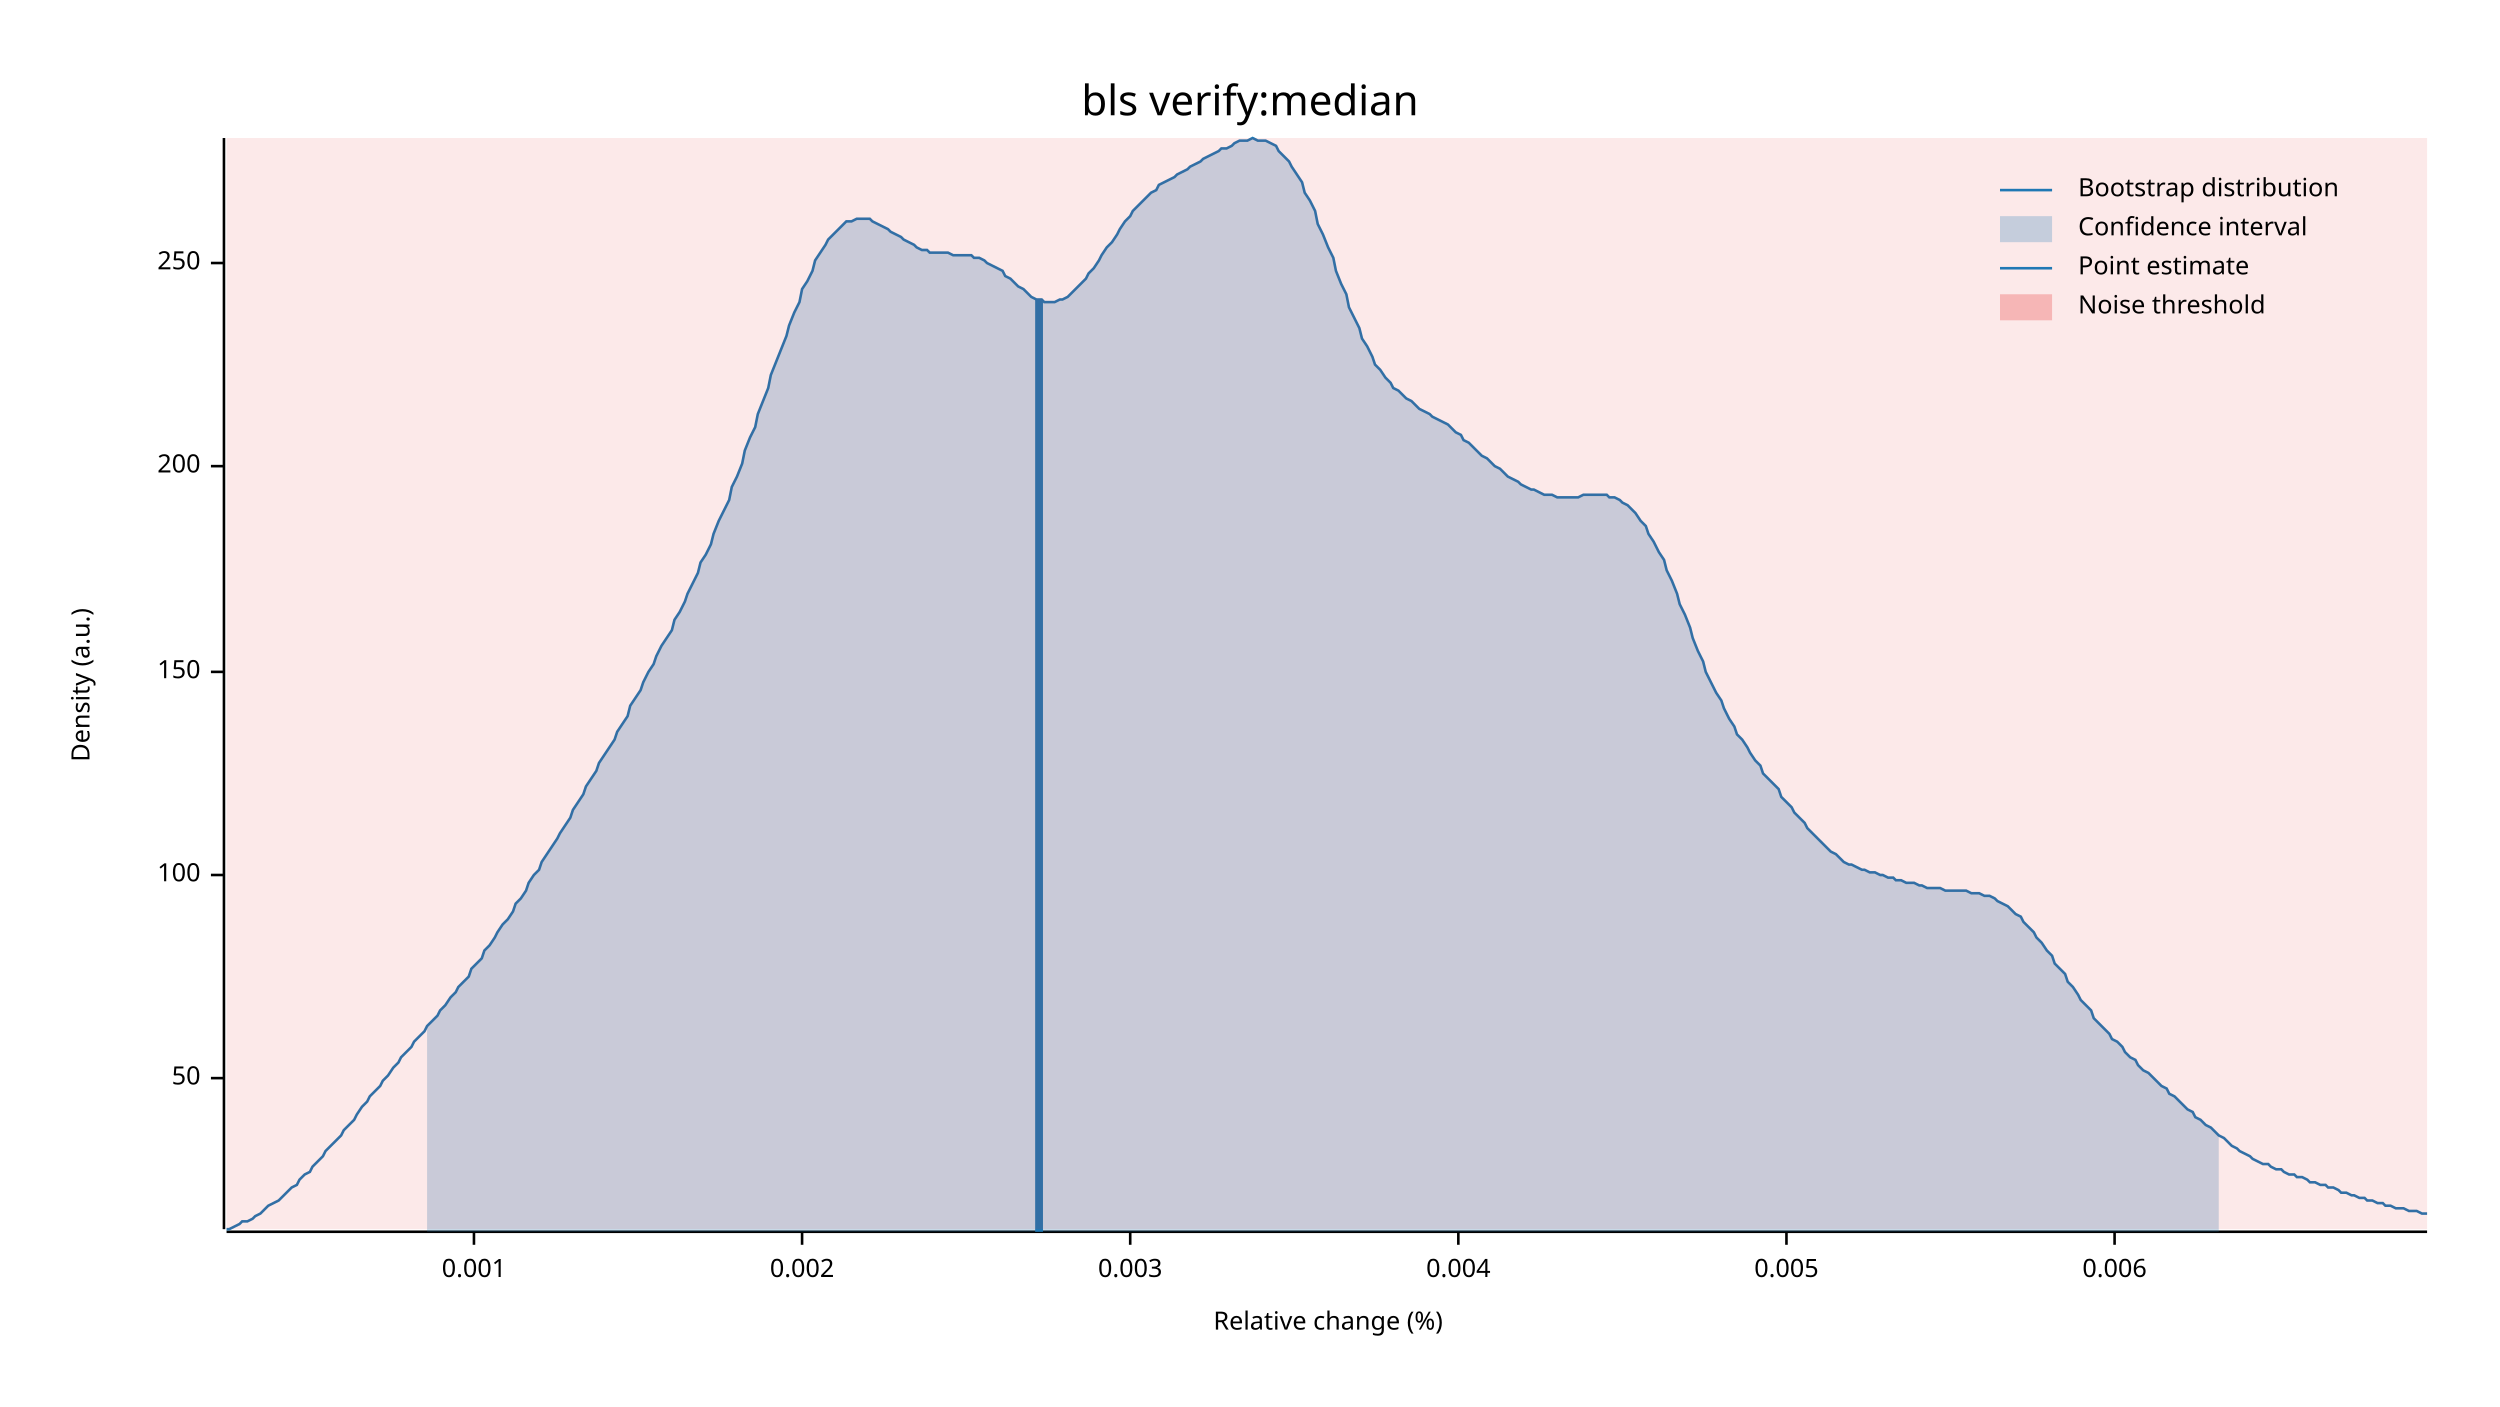
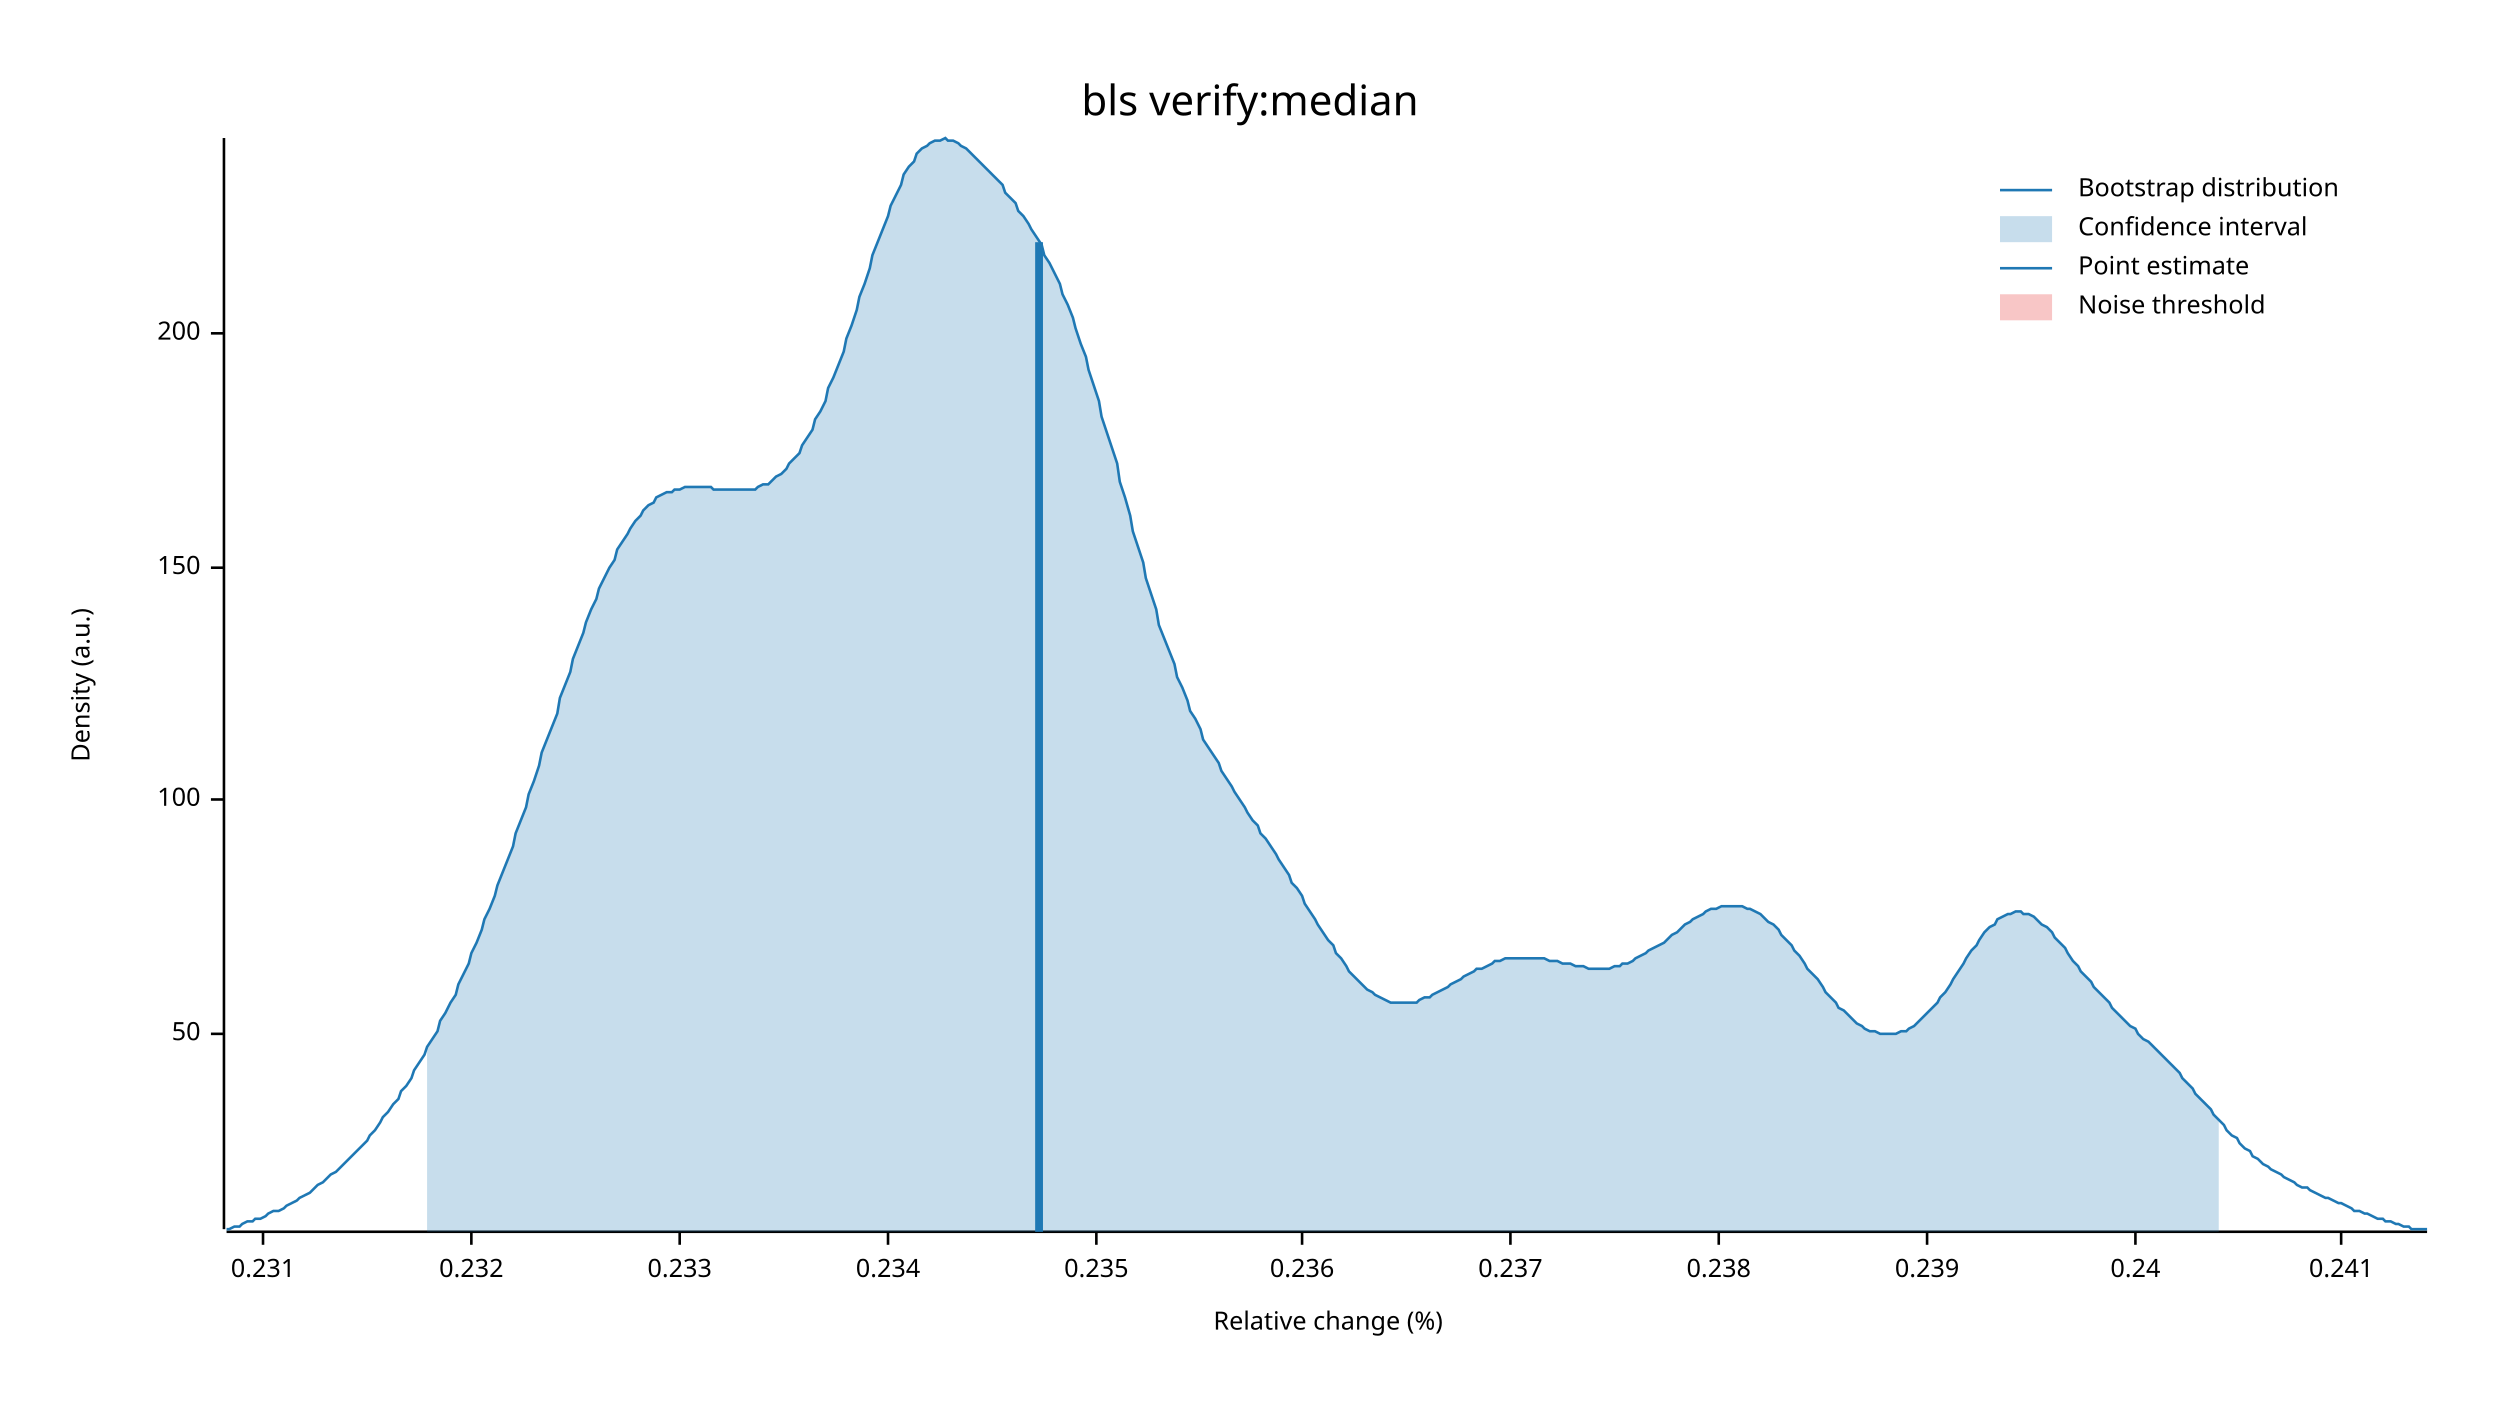
<svg xmlns="http://www.w3.org/2000/svg" width="960" height="540" viewBox="0 0 960 540">
  <text x="480" y="32" dy="0.76em" text-anchor="middle" font-family="sans-serif" font-size="16.129" opacity="1" fill="#000000">
bls verify:median
</text>
  <text x="27" y="263" dy="0.76em" text-anchor="middle" font-family="sans-serif" font-size="9.677" opacity="1" fill="#000000" transform="rotate(270, 27, 263)">
Density (a.u.)
</text>
  <text x="510" y="513" dy="-0.5ex" text-anchor="middle" font-family="sans-serif" font-size="9.677" opacity="1" fill="#000000">
Relative change (%)
</text>
  <polyline fill="none" opacity="1" stroke="#000000" stroke-width="1" points="86,53 86,472 " />
-   <text x="77" y="414" dy="0.5ex" text-anchor="end" font-family="sans-serif" font-size="9.677" opacity="1" fill="#000000">
+   <text x="77" y="397" dy="0.5ex" text-anchor="end" font-family="sans-serif" font-size="9.677" opacity="1" fill="#000000">
50
</text>
-   <polyline fill="none" opacity="1" stroke="#000000" stroke-width="1" points="81,414 86,414 " />
-   <text x="77" y="336" dy="0.5ex" text-anchor="end" font-family="sans-serif" font-size="9.677" opacity="1" fill="#000000">
+   <polyline fill="none" opacity="1" stroke="#000000" stroke-width="1" points="81,397 86,397 " />
+   <text x="77" y="307" dy="0.5ex" text-anchor="end" font-family="sans-serif" font-size="9.677" opacity="1" fill="#000000">
100
</text>
-   <polyline fill="none" opacity="1" stroke="#000000" stroke-width="1" points="81,336 86,336 " />
-   <text x="77" y="258" dy="0.5ex" text-anchor="end" font-family="sans-serif" font-size="9.677" opacity="1" fill="#000000">
+   <polyline fill="none" opacity="1" stroke="#000000" stroke-width="1" points="81,307 86,307 " />
+   <text x="77" y="218" dy="0.5ex" text-anchor="end" font-family="sans-serif" font-size="9.677" opacity="1" fill="#000000">
150
</text>
-   <polyline fill="none" opacity="1" stroke="#000000" stroke-width="1" points="81,258 86,258 " />
-   <text x="77" y="179" dy="0.5ex" text-anchor="end" font-family="sans-serif" font-size="9.677" opacity="1" fill="#000000">
+   <polyline fill="none" opacity="1" stroke="#000000" stroke-width="1" points="81,218 86,218 " />
+   <text x="77" y="128" dy="0.5ex" text-anchor="end" font-family="sans-serif" font-size="9.677" opacity="1" fill="#000000">
200
</text>
-   <polyline fill="none" opacity="1" stroke="#000000" stroke-width="1" points="81,179 86,179 " />
-   <text x="77" y="101" dy="0.5ex" text-anchor="end" font-family="sans-serif" font-size="9.677" opacity="1" fill="#000000">
- 250
+   <polyline fill="none" opacity="1" stroke="#000000" stroke-width="1" points="81,128 86,128 " />
+   <polyline fill="none" opacity="1" stroke="#000000" stroke-width="1" points="87,473 932,473 " />
+   <text x="101" y="483" dy="0.76em" text-anchor="middle" font-family="sans-serif" font-size="9.677" opacity="1" fill="#000000">
+ 0.231
</text>
-   <polyline fill="none" opacity="1" stroke="#000000" stroke-width="1" points="81,101 86,101 " />
-   <polyline fill="none" opacity="1" stroke="#000000" stroke-width="1" points="87,473 932,473 " />
-   <text x="182" y="483" dy="0.76em" text-anchor="middle" font-family="sans-serif" font-size="9.677" opacity="1" fill="#000000">
- 0.001
+   <polyline fill="none" opacity="1" stroke="#000000" stroke-width="1" points="101,473 101,478 " />
+   <text x="181" y="483" dy="0.76em" text-anchor="middle" font-family="sans-serif" font-size="9.677" opacity="1" fill="#000000">
+ 0.232
</text>
-   <polyline fill="none" opacity="1" stroke="#000000" stroke-width="1" points="182,473 182,478 " />
-   <text x="308" y="483" dy="0.76em" text-anchor="middle" font-family="sans-serif" font-size="9.677" opacity="1" fill="#000000">
- 0.002
+   <polyline fill="none" opacity="1" stroke="#000000" stroke-width="1" points="181,473 181,478 " />
+   <text x="261" y="483" dy="0.76em" text-anchor="middle" font-family="sans-serif" font-size="9.677" opacity="1" fill="#000000">
+ 0.233
</text>
-   <polyline fill="none" opacity="1" stroke="#000000" stroke-width="1" points="308,473 308,478 " />
-   <text x="434" y="483" dy="0.76em" text-anchor="middle" font-family="sans-serif" font-size="9.677" opacity="1" fill="#000000">
- 0.003
+   <polyline fill="none" opacity="1" stroke="#000000" stroke-width="1" points="261,473 261,478 " />
+   <text x="341" y="483" dy="0.76em" text-anchor="middle" font-family="sans-serif" font-size="9.677" opacity="1" fill="#000000">
+ 0.234
</text>
-   <polyline fill="none" opacity="1" stroke="#000000" stroke-width="1" points="434,473 434,478 " />
-   <text x="560" y="483" dy="0.76em" text-anchor="middle" font-family="sans-serif" font-size="9.677" opacity="1" fill="#000000">
- 0.004
+   <polyline fill="none" opacity="1" stroke="#000000" stroke-width="1" points="341,473 341,478 " />
+   <text x="421" y="483" dy="0.76em" text-anchor="middle" font-family="sans-serif" font-size="9.677" opacity="1" fill="#000000">
+ 0.235
</text>
-   <polyline fill="none" opacity="1" stroke="#000000" stroke-width="1" points="560,473 560,478 " />
-   <text x="686" y="483" dy="0.76em" text-anchor="middle" font-family="sans-serif" font-size="9.677" opacity="1" fill="#000000">
- 0.005
+   <polyline fill="none" opacity="1" stroke="#000000" stroke-width="1" points="421,473 421,478 " />
+   <text x="500" y="483" dy="0.76em" text-anchor="middle" font-family="sans-serif" font-size="9.677" opacity="1" fill="#000000">
+ 0.236
</text>
-   <polyline fill="none" opacity="1" stroke="#000000" stroke-width="1" points="686,473 686,478 " />
-   <text x="812" y="483" dy="0.76em" text-anchor="middle" font-family="sans-serif" font-size="9.677" opacity="1" fill="#000000">
- 0.006
+   <polyline fill="none" opacity="1" stroke="#000000" stroke-width="1" points="500,473 500,478 " />
+   <text x="580" y="483" dy="0.76em" text-anchor="middle" font-family="sans-serif" font-size="9.677" opacity="1" fill="#000000">
+ 0.237
</text>
-   <polyline fill="none" opacity="1" stroke="#000000" stroke-width="1" points="812,473 812,478 " />
-   <polyline fill="none" opacity="1" stroke="#1F78B4" stroke-width="1" points="87,472 88,472 90,471 92,470 93,469 95,469 97,468 98,467 100,466 102,464 103,463 105,462 107,461 109,459 110,458 112,456 114,455 115,453 117,451 119,450 120,448 122,446 124,444 125,442 127,440 129,438 131,436 132,434 134,432 136,430 137,428 139,425 141,423 142,421 144,419 146,417 147,415 149,413 151,410 153,408 154,406 156,404 158,402 159,400 161,398 163,396 164,394 166,392 168,390 169,388 171,386 173,383 175,381 176,379 178,377 180,375 181,372 183,370 185,368 186,365 188,363 190,360 191,358 193,355 195,353 197,350 198,347 200,345 202,342 203,339 205,336 207,334 208,331 210,328 212,325 214,322 215,320 217,317 219,314 220,311 222,308 224,305 225,302 227,299 229,296 230,293 232,290 234,287 236,284 237,281 239,278 241,275 242,271 244,268 246,265 247,262 249,258 251,255 252,252 254,248 256,245 258,242 259,238 261,235 263,231 264,228 266,224 268,220 269,216 271,213 273,209 274,205 276,200 278,196 280,192 281,187 283,183 285,178 286,173 288,168 290,164 291,159 293,154 295,149 296,144 298,139 300,134 302,129 303,125 305,120 307,116 308,111 310,108 312,104 313,100 315,97 317,94 318,92 320,90 322,88 324,86 325,85 327,85 329,84 330,84 332,84 334,84 335,85 337,86 339,87 341,88 342,89 344,90 346,91 347,92 349,93 351,94 352,95 354,96 356,96 357,97 359,97 361,97 363,97 364,97 366,98 368,98 369,98 371,98 373,98 374,99 376,99 378,100 379,101 381,102 383,103 385,104 386,106 388,107 390,109 391,110 393,111 395,113 396,114 398,115 400,115 401,116 403,116 405,116 407,115 408,115 410,114 412,112 413,111 415,109 417,107 418,105 420,103 422,100 423,98 425,95 427,93 429,90 430,88 432,85 434,83 435,81 437,79 439,77 440,76 442,74 444,73 445,71 447,70 449,69 451,68 452,67 454,66 456,65 457,64 459,63 461,62 462,61 464,60 466,59 468,58 469,57 471,57 473,56 474,55 476,54 478,54 479,54 481,53 483,54 484,54 486,54 488,55 490,56 491,58 493,60 495,62 496,64 498,67 500,70 501,74 503,77 505,81 506,86 508,90 510,95 512,99 513,104 515,109 517,113 518,118 520,122 522,126 523,130 525,133 527,137 528,140 530,142 532,145 534,147 535,149 537,150 539,152 540,153 542,154 544,156 545,157 547,158 549,159 550,160 552,161 554,162 556,163 557,164 559,166 561,167 562,169 564,170 566,172 567,173 569,175 571,176 573,178 574,179 576,180 578,182 579,183 581,184 583,185 584,186 586,187 588,188 589,188 591,189 593,190 595,190 596,190 598,191 600,191 601,191 603,191 605,191 606,191 608,190 610,190 611,190 613,190 615,190 617,190 618,191 620,191 622,192 623,193 625,194 627,196 628,197 630,200 632,202 633,205 635,208 637,212 639,215 640,219 642,223 644,228 645,232 647,236 649,241 650,245 652,250 654,254 655,258 657,262 659,266 661,269 662,272 664,276 666,279 667,282 669,284 671,287 672,289 674,292 676,294 677,297 679,299 681,301 683,303 684,306 686,308 688,310 689,312 691,314 693,316 694,318 696,320 698,322 700,324 701,325 703,327 705,328 706,329 708,331 710,332 711,332 713,333 715,334 716,334 718,335 720,335 722,336 723,336 725,337 727,337 728,338 730,338 732,339 733,339 735,339 737,340 738,340 740,341 742,341 744,341 745,341 747,342 749,342 750,342 752,342 754,342 755,342 757,343 759,343 760,343 762,344 764,344 766,345 767,346 769,347 771,348 772,349 774,351 776,352 777,354 779,356 781,358 782,360 784,362 786,365 788,367 789,370 791,372 793,374 794,377 796,379 798,382 799,384 801,386 803,388 804,391 806,393 808,395 810,397 811,399 813,400 815,402 816,404 818,406 820,407 821,409 823,411 825,412 827,414 828,415 830,417 832,418 833,420 835,421 837,423 838,424 840,426 842,427 843,429 845,430 847,432 849,433 850,434 852,436 854,437 855,438 857,440 859,441 860,442 862,443 864,444 865,445 867,446 869,447 871,447 872,448 874,449 876,449 877,450 879,451 881,451 882,452 884,452 886,453 887,454 889,454 891,455 893,455 894,456 896,456 898,457 899,458 901,458 903,459 904,459 906,460 908,460 909,461 911,461 913,462 915,462 916,463 918,463 920,464 921,464 923,464 925,465 926,465 928,465 930,466 932,466 " />
-   <polygon opacity="0.25" fill="#1F78B4" points="164,394 166,392 168,390 169,388 171,386 173,383 175,381 176,379 178,377 180,375 181,372 183,370 185,368 186,365 188,363 190,360 191,358 193,355 195,353 197,350 198,347 200,345 202,342 203,339 205,336 207,334 208,331 210,328 212,325 214,322 215,320 217,317 219,314 220,311 222,308 224,305 225,302 227,299 229,296 230,293 232,290 234,287 236,284 237,281 239,278 241,275 242,271 244,268 246,265 247,262 249,258 251,255 252,252 254,248 256,245 258,242 259,238 261,235 263,231 264,228 266,224 268,220 269,216 271,213 273,209 274,205 276,200 278,196 280,192 281,187 283,183 285,178 286,173 288,168 290,164 291,159 293,154 295,149 296,144 298,139 300,134 302,129 303,125 305,120 307,116 308,111 310,108 312,104 313,100 315,97 317,94 318,92 320,90 322,88 324,86 325,85 327,85 329,84 330,84 332,84 334,84 335,85 337,86 339,87 341,88 342,89 344,90 346,91 347,92 349,93 351,94 352,95 354,96 356,96 357,97 359,97 361,97 363,97 364,97 366,98 368,98 369,98 371,98 373,98 374,99 376,99 378,100 379,101 381,102 383,103 385,104 386,106 388,107 390,109 391,110 393,111 395,113 396,114 398,115 400,115 401,116 403,116 405,116 407,115 408,115 410,114 412,112 413,111 415,109 417,107 418,105 420,103 422,100 423,98 425,95 427,93 429,90 430,88 432,85 434,83 435,81 437,79 439,77 440,76 442,74 444,73 445,71 447,70 449,69 451,68 452,67 454,66 456,65 457,64 459,63 461,62 462,61 464,60 466,59 468,58 469,57 471,57 473,56 474,55 476,54 478,54 479,54 481,53 483,54 484,54 486,54 488,55 490,56 491,58 493,60 495,62 496,64 498,67 500,70 501,74 503,77 505,81 506,86 508,90 510,95 512,99 513,104 515,109 517,113 518,118 520,122 522,126 523,130 525,133 527,137 528,140 530,142 532,145 534,147 535,149 537,150 539,152 540,153 542,154 544,156 545,157 547,158 549,159 550,160 552,161 554,162 556,163 557,164 559,166 561,167 562,169 564,170 566,172 567,173 569,175 571,176 573,178 574,179 576,180 578,182 579,183 581,184 583,185 584,186 586,187 588,188 589,188 591,189 593,190 595,190 596,190 598,191 600,191 601,191 603,191 605,191 606,191 608,190 610,190 611,190 613,190 615,190 617,190 618,191 620,191 622,192 623,193 625,194 627,196 628,197 630,200 632,202 633,205 635,208 637,212 639,215 640,219 642,223 644,228 645,232 647,236 649,241 650,245 652,250 654,254 655,258 657,262 659,266 661,269 662,272 664,276 666,279 667,282 669,284 671,287 672,289 674,292 676,294 677,297 679,299 681,301 683,303 684,306 686,308 688,310 689,312 691,314 693,316 694,318 696,320 698,322 700,324 701,325 703,327 705,328 706,329 708,331 710,332 711,332 713,333 715,334 716,334 718,335 720,335 722,336 723,336 725,337 727,337 728,338 730,338 732,339 733,339 735,339 737,340 738,340 740,341 742,341 744,341 745,341 747,342 749,342 750,342 752,342 754,342 755,342 757,343 759,343 760,343 762,344 764,344 766,345 767,346 769,347 771,348 772,349 774,351 776,352 777,354 779,356 781,358 782,360 784,362 786,365 788,367 789,370 791,372 793,374 794,377 796,379 798,382 799,384 801,386 803,388 804,391 806,393 808,395 810,397 811,399 813,400 815,402 816,404 818,406 820,407 821,409 823,411 825,412 827,414 828,415 830,417 832,418 833,420 835,421 837,423 838,424 840,426 842,427 843,429 845,430 847,432 849,433 850,434 852,436 852,473 164,473 " />
-   <polyline fill="none" opacity="1" stroke="#1F78B4" stroke-width="3" points="399,473 399,115 " />
-   <rect x="87" y="53" width="845" height="419" opacity="0.1" fill="#E31A1C" stroke="none" />
+   <polyline fill="none" opacity="1" stroke="#000000" stroke-width="1" points="580,473 580,478 " />
+   <text x="660" y="483" dy="0.76em" text-anchor="middle" font-family="sans-serif" font-size="9.677" opacity="1" fill="#000000">
+ 0.238
+ </text>
+   <polyline fill="none" opacity="1" stroke="#000000" stroke-width="1" points="660,473 660,478 " />
+   <text x="740" y="483" dy="0.76em" text-anchor="middle" font-family="sans-serif" font-size="9.677" opacity="1" fill="#000000">
+ 0.239
+ </text>
+   <polyline fill="none" opacity="1" stroke="#000000" stroke-width="1" points="740,473 740,478 " />
+   <text x="820" y="483" dy="0.76em" text-anchor="middle" font-family="sans-serif" font-size="9.677" opacity="1" fill="#000000">
+ 0.24
+ </text>
+   <polyline fill="none" opacity="1" stroke="#000000" stroke-width="1" points="820,473 820,478 " />
+   <text x="899" y="483" dy="0.76em" text-anchor="middle" font-family="sans-serif" font-size="9.677" opacity="1" fill="#000000">
+ 0.241
+ </text>
+   <polyline fill="none" opacity="1" stroke="#000000" stroke-width="1" points="899,473 899,478 " />
+   <polyline fill="none" opacity="1" stroke="#1F78B4" stroke-width="1" points="87,472 88,472 90,471 92,471 93,470 95,469 97,469 98,468 100,468 102,467 103,466 105,465 107,465 109,464 110,463 112,462 114,461 115,460 117,459 119,458 120,457 122,455 124,454 125,453 127,451 129,450 131,448 132,447 134,445 136,443 137,442 139,440 141,438 142,436 144,434 146,431 147,429 149,427 151,424 153,422 154,419 156,417 158,414 159,411 161,408 163,405 164,402 166,399 168,396 169,392 171,389 173,385 175,382 176,378 178,374 180,370 181,366 183,362 185,357 186,353 188,349 190,344 191,340 193,335 195,330 197,325 198,320 200,315 202,310 203,305 205,300 207,294 208,289 210,284 212,279 214,274 215,268 217,263 219,258 220,253 222,248 224,243 225,239 227,234 229,230 230,226 232,222 234,218 236,215 237,211 239,208 241,205 242,203 244,200 246,198 247,196 249,194 251,193 252,191 254,190 256,189 258,189 259,188 261,188 263,187 264,187 266,187 268,187 269,187 271,187 273,187 274,188 276,188 278,188 280,188 281,188 283,188 285,188 286,188 288,188 290,188 291,187 293,186 295,186 296,185 298,183 300,182 302,180 303,178 305,176 307,174 308,171 310,168 312,165 313,161 315,158 317,154 318,149 320,145 322,140 324,135 325,130 327,125 329,119 330,114 332,109 334,103 335,98 337,93 339,88 341,83 342,79 344,75 346,71 347,67 349,64 351,62 352,59 354,57 356,56 357,55 359,54 361,54 363,53 364,54 366,54 368,55 369,56 371,57 373,59 374,60 376,62 378,64 379,65 381,67 383,69 385,71 386,74 388,76 390,78 391,81 393,83 395,86 396,88 398,91 400,94 401,98 403,101 405,105 407,109 408,113 410,117 412,122 413,126 415,132 417,137 418,142 420,148 422,154 423,160 425,166 427,172 429,178 430,185 432,191 434,198 435,204 437,210 439,216 440,222 442,228 444,234 445,240 447,245 449,250 451,255 452,260 454,264 456,269 457,273 459,276 461,280 462,284 464,287 466,290 468,293 469,296 471,299 473,302 474,304 476,307 478,310 479,312 481,315 483,317 484,320 486,322 488,325 490,328 491,330 493,333 495,336 496,339 498,341 500,344 501,347 503,350 505,353 506,355 508,358 510,361 512,363 513,366 515,368 517,371 518,373 520,375 522,377 523,378 525,380 527,381 528,382 530,383 532,384 534,385 535,385 537,385 539,385 540,385 542,385 544,385 545,384 547,383 549,383 550,382 552,381 554,380 556,379 557,378 559,377 561,376 562,375 564,374 566,373 567,372 569,372 571,371 573,370 574,369 576,369 578,368 579,368 581,368 583,368 584,368 586,368 588,368 589,368 591,368 593,368 595,369 596,369 598,369 600,370 601,370 603,370 605,371 606,371 608,371 610,372 611,372 613,372 615,372 617,372 618,372 620,371 622,371 623,370 625,370 627,369 628,368 630,367 632,366 633,365 635,364 637,363 639,362 640,361 642,359 644,358 645,357 647,355 649,354 650,353 652,352 654,351 655,350 657,349 659,349 661,348 662,348 664,348 666,348 667,348 669,348 671,349 672,349 674,350 676,351 677,352 679,354 681,355 683,357 684,359 686,361 688,363 689,365 691,367 693,370 694,372 696,374 698,376 700,379 701,381 703,383 705,385 706,387 708,388 710,390 711,391 713,393 715,394 716,395 718,396 720,396 722,397 723,397 725,397 727,397 728,397 730,396 732,396 733,395 735,394 737,392 738,391 740,389 742,387 744,385 745,383 747,381 749,378 750,376 752,373 754,370 755,368 757,365 759,363 760,361 762,358 764,356 766,355 767,353 769,352 771,351 772,351 774,350 776,350 777,351 779,351 781,352 782,353 784,355 786,356 788,358 789,360 791,362 793,364 794,366 796,369 798,371 799,373 801,375 803,377 804,379 806,381 808,383 810,385 811,387 813,389 815,391 816,392 818,394 820,395 821,397 823,399 825,400 827,402 828,403 830,405 832,407 833,408 835,410 837,412 838,414 840,416 842,418 843,420 845,422 847,424 849,426 850,428 852,430 854,432 855,434 857,436 859,437 860,439 862,441 864,442 865,444 867,445 869,447 871,448 872,449 874,450 876,451 877,452 879,453 881,454 882,455 884,456 886,456 887,457 889,458 891,459 893,460 894,460 896,461 898,462 899,462 901,463 903,464 904,465 906,465 908,466 909,466 911,467 913,468 915,468 916,469 918,469 920,470 921,470 923,471 925,471 926,472 928,472 930,472 932,472 " />
+   <polygon opacity="0.25" fill="#1F78B4" points="164,402 166,399 168,396 169,392 171,389 173,385 175,382 176,378 178,374 180,370 181,366 183,362 185,357 186,353 188,349 190,344 191,340 193,335 195,330 197,325 198,320 200,315 202,310 203,305 205,300 207,294 208,289 210,284 212,279 214,274 215,268 217,263 219,258 220,253 222,248 224,243 225,239 227,234 229,230 230,226 232,222 234,218 236,215 237,211 239,208 241,205 242,203 244,200 246,198 247,196 249,194 251,193 252,191 254,190 256,189 258,189 259,188 261,188 263,187 264,187 266,187 268,187 269,187 271,187 273,187 274,188 276,188 278,188 280,188 281,188 283,188 285,188 286,188 288,188 290,188 291,187 293,186 295,186 296,185 298,183 300,182 302,180 303,178 305,176 307,174 308,171 310,168 312,165 313,161 315,158 317,154 318,149 320,145 322,140 324,135 325,130 327,125 329,119 330,114 332,109 334,103 335,98 337,93 339,88 341,83 342,79 344,75 346,71 347,67 349,64 351,62 352,59 354,57 356,56 357,55 359,54 361,54 363,53 364,54 366,54 368,55 369,56 371,57 373,59 374,60 376,62 378,64 379,65 381,67 383,69 385,71 386,74 388,76 390,78 391,81 393,83 395,86 396,88 398,91 400,94 401,98 403,101 405,105 407,109 408,113 410,117 412,122 413,126 415,132 417,137 418,142 420,148 422,154 423,160 425,166 427,172 429,178 430,185 432,191 434,198 435,204 437,210 439,216 440,222 442,228 444,234 445,240 447,245 449,250 451,255 452,260 454,264 456,269 457,273 459,276 461,280 462,284 464,287 466,290 468,293 469,296 471,299 473,302 474,304 476,307 478,310 479,312 481,315 483,317 484,320 486,322 488,325 490,328 491,330 493,333 495,336 496,339 498,341 500,344 501,347 503,350 505,353 506,355 508,358 510,361 512,363 513,366 515,368 517,371 518,373 520,375 522,377 523,378 525,380 527,381 528,382 530,383 532,384 534,385 535,385 537,385 539,385 540,385 542,385 544,385 545,384 547,383 549,383 550,382 552,381 554,380 556,379 557,378 559,377 561,376 562,375 564,374 566,373 567,372 569,372 571,371 573,370 574,369 576,369 578,368 579,368 581,368 583,368 584,368 586,368 588,368 589,368 591,368 593,368 595,369 596,369 598,369 600,370 601,370 603,370 605,371 606,371 608,371 610,372 611,372 613,372 615,372 617,372 618,372 620,371 622,371 623,370 625,370 627,369 628,368 630,367 632,366 633,365 635,364 637,363 639,362 640,361 642,359 644,358 645,357 647,355 649,354 650,353 652,352 654,351 655,350 657,349 659,349 661,348 662,348 664,348 666,348 667,348 669,348 671,349 672,349 674,350 676,351 677,352 679,354 681,355 683,357 684,359 686,361 688,363 689,365 691,367 693,370 694,372 696,374 698,376 700,379 701,381 703,383 705,385 706,387 708,388 710,390 711,391 713,393 715,394 716,395 718,396 720,396 722,397 723,397 725,397 727,397 728,397 730,396 732,396 733,395 735,394 737,392 738,391 740,389 742,387 744,385 745,383 747,381 749,378 750,376 752,373 754,370 755,368 757,365 759,363 760,361 762,358 764,356 766,355 767,353 769,352 771,351 772,351 774,350 776,350 777,351 779,351 781,352 782,353 784,355 786,356 788,358 789,360 791,362 793,364 794,366 796,369 798,371 799,373 801,375 803,377 804,379 806,381 808,383 810,385 811,387 813,389 815,391 816,392 818,394 820,395 821,397 823,399 825,400 827,402 828,403 830,405 832,407 833,408 835,410 837,412 838,414 840,416 842,418 843,420 845,422 847,424 849,426 850,428 852,430 852,473 164,473 " />
+   <polyline fill="none" opacity="1" stroke="#1F78B4" stroke-width="3" points="399,473 399,93 " />
+   <rect x="509" y="53" width="0" height="419" opacity="0.1" fill="#E31A1C" stroke="none" />
  <text x="798" y="68" dy="0.76em" text-anchor="start" font-family="sans-serif" font-size="9.677" opacity="1" fill="#000000">
Bootstrap distribution
</text>
  <text x="798" y="83" dy="0.76em" text-anchor="start" font-family="sans-serif" font-size="9.677" opacity="1" fill="#000000">
Confidence interval
</text>
  <text x="798" y="98" dy="0.76em" text-anchor="start" font-family="sans-serif" font-size="9.677" opacity="1" fill="#000000">
Point estimate
</text>
  <text x="798" y="113" dy="0.76em" text-anchor="start" font-family="sans-serif" font-size="9.677" opacity="1" fill="#000000">
Noise threshold
</text>
  <polyline fill="none" opacity="1" stroke="#1F78B4" stroke-width="1" points="768,73 788,73 " />
  <rect x="768" y="83" width="20" height="10" opacity="0.25" fill="#1F78B4" stroke="none" />
  <polyline fill="none" opacity="1" stroke="#1F78B4" stroke-width="1" points="768,103 788,103 " />
  <rect x="768" y="113" width="20" height="10" opacity="0.25" fill="#E31A1C" stroke="none" />
</svg>
